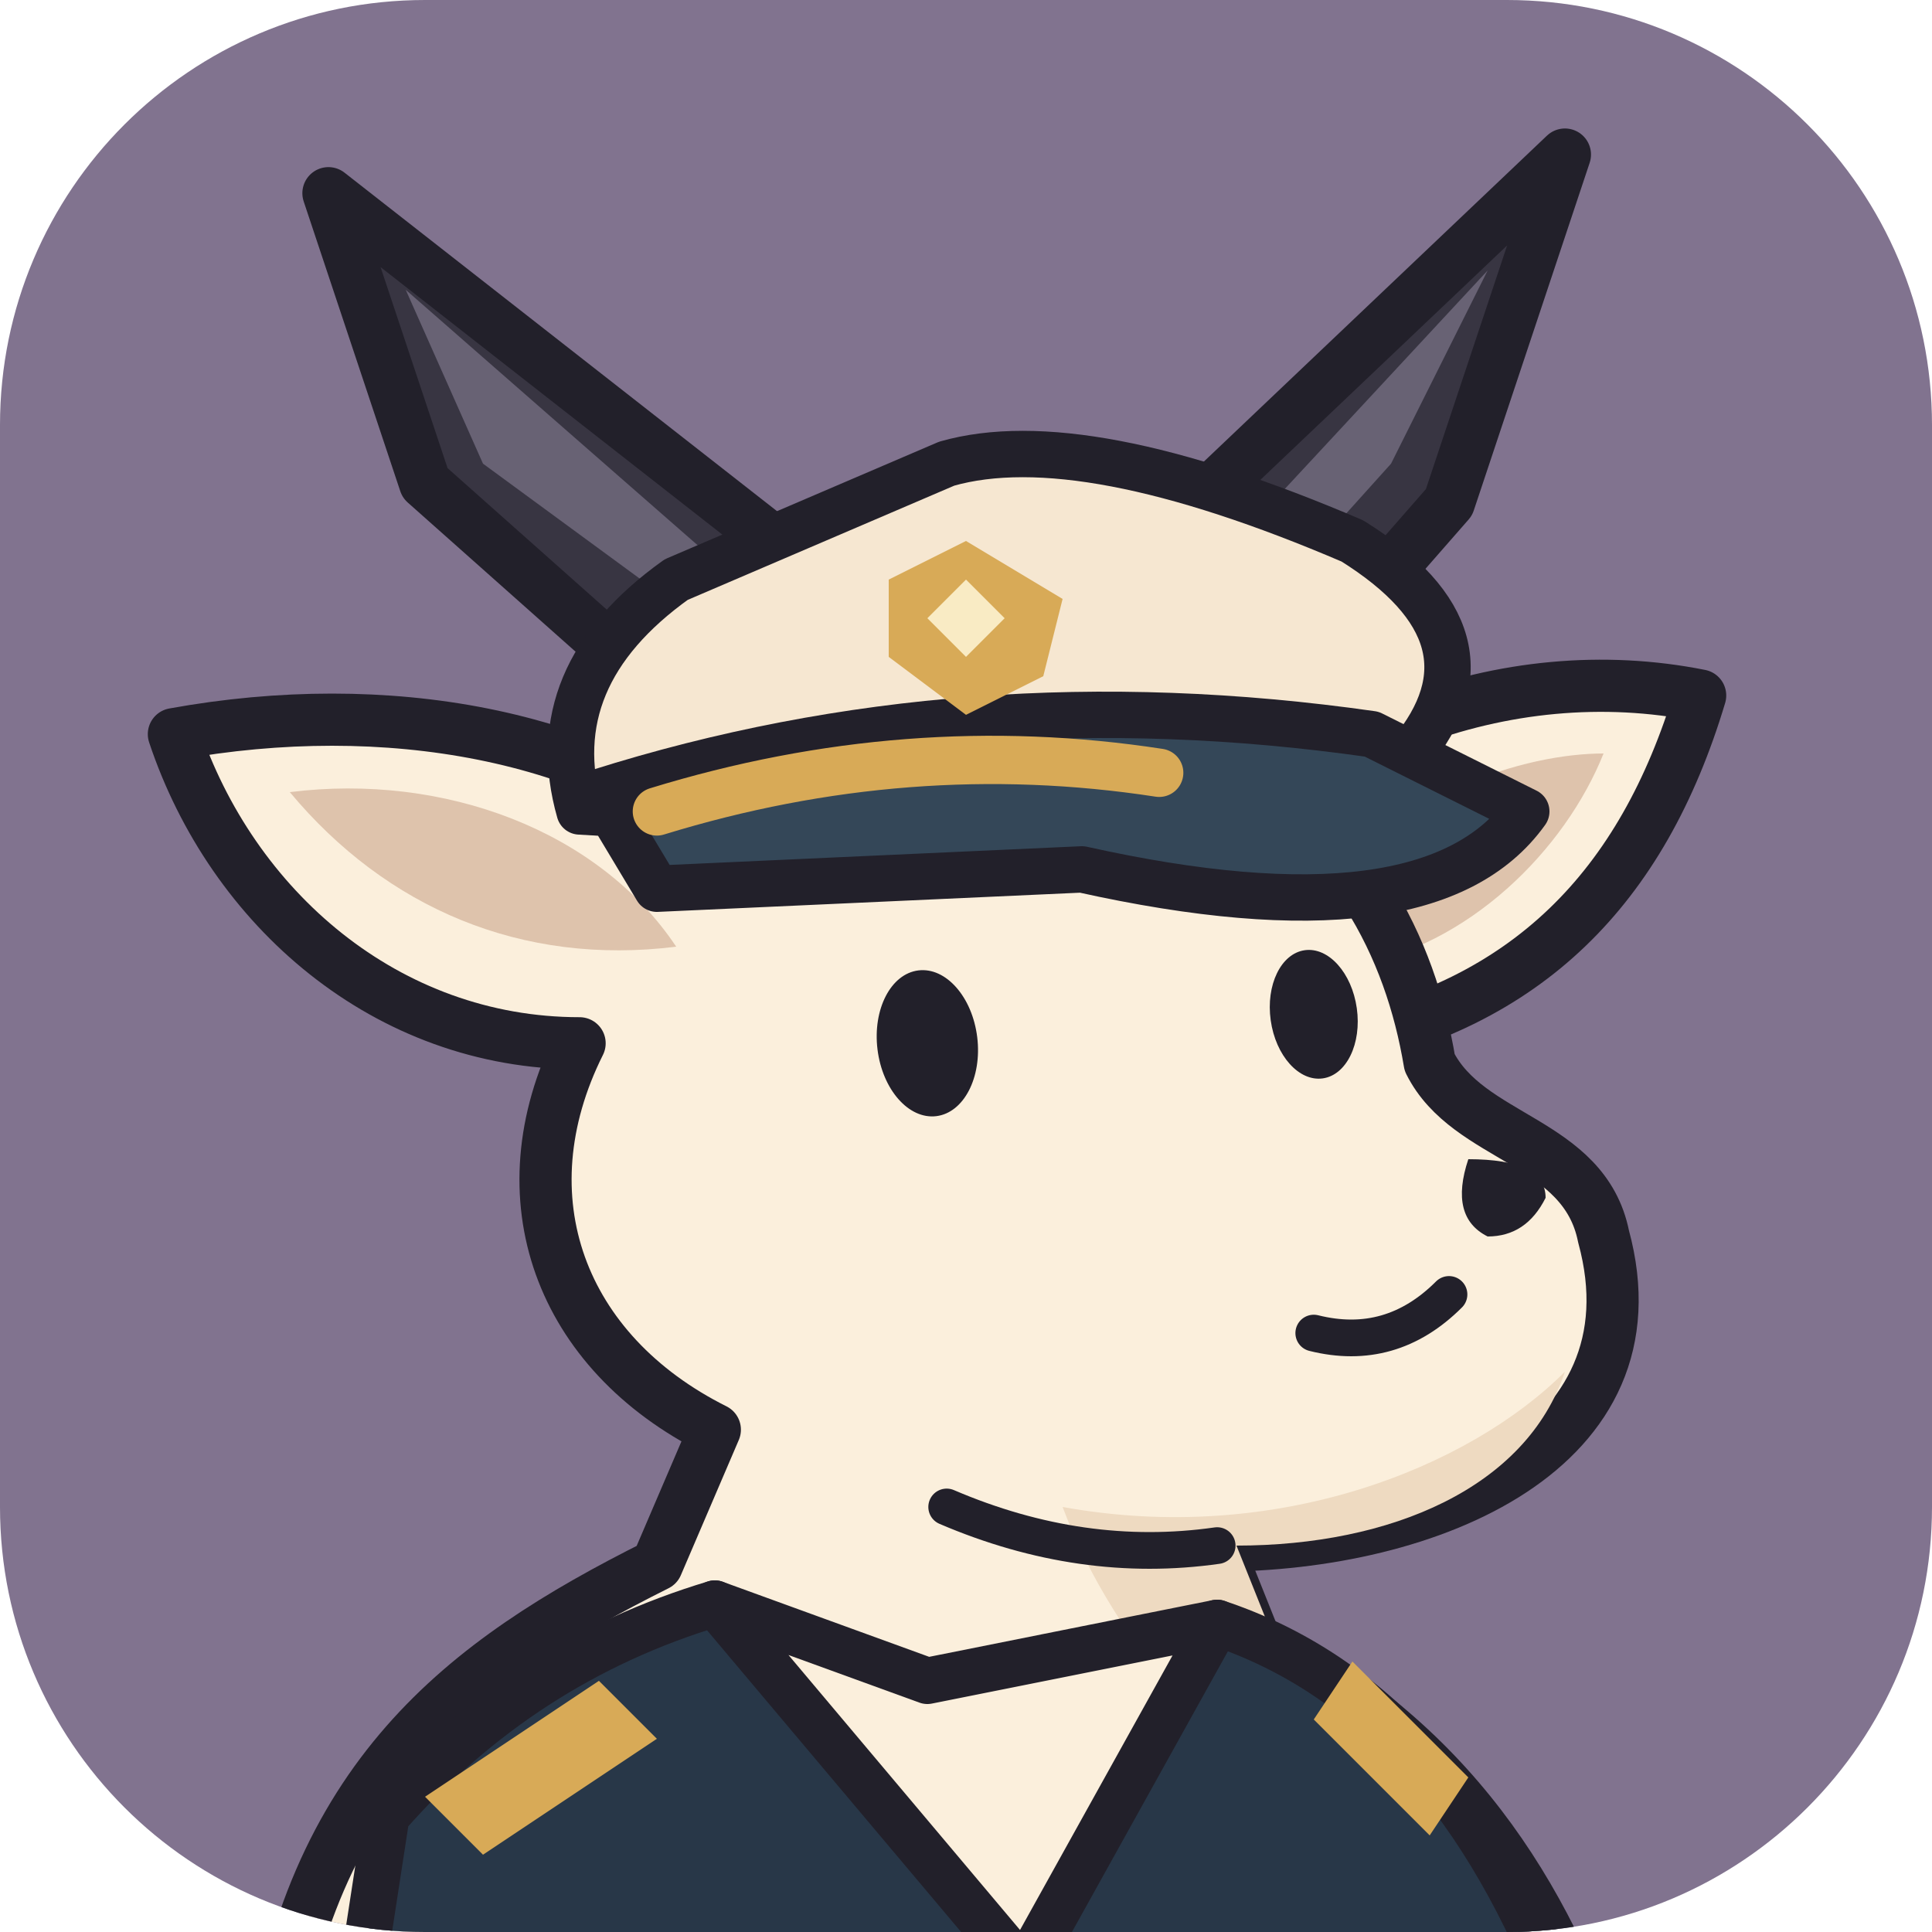
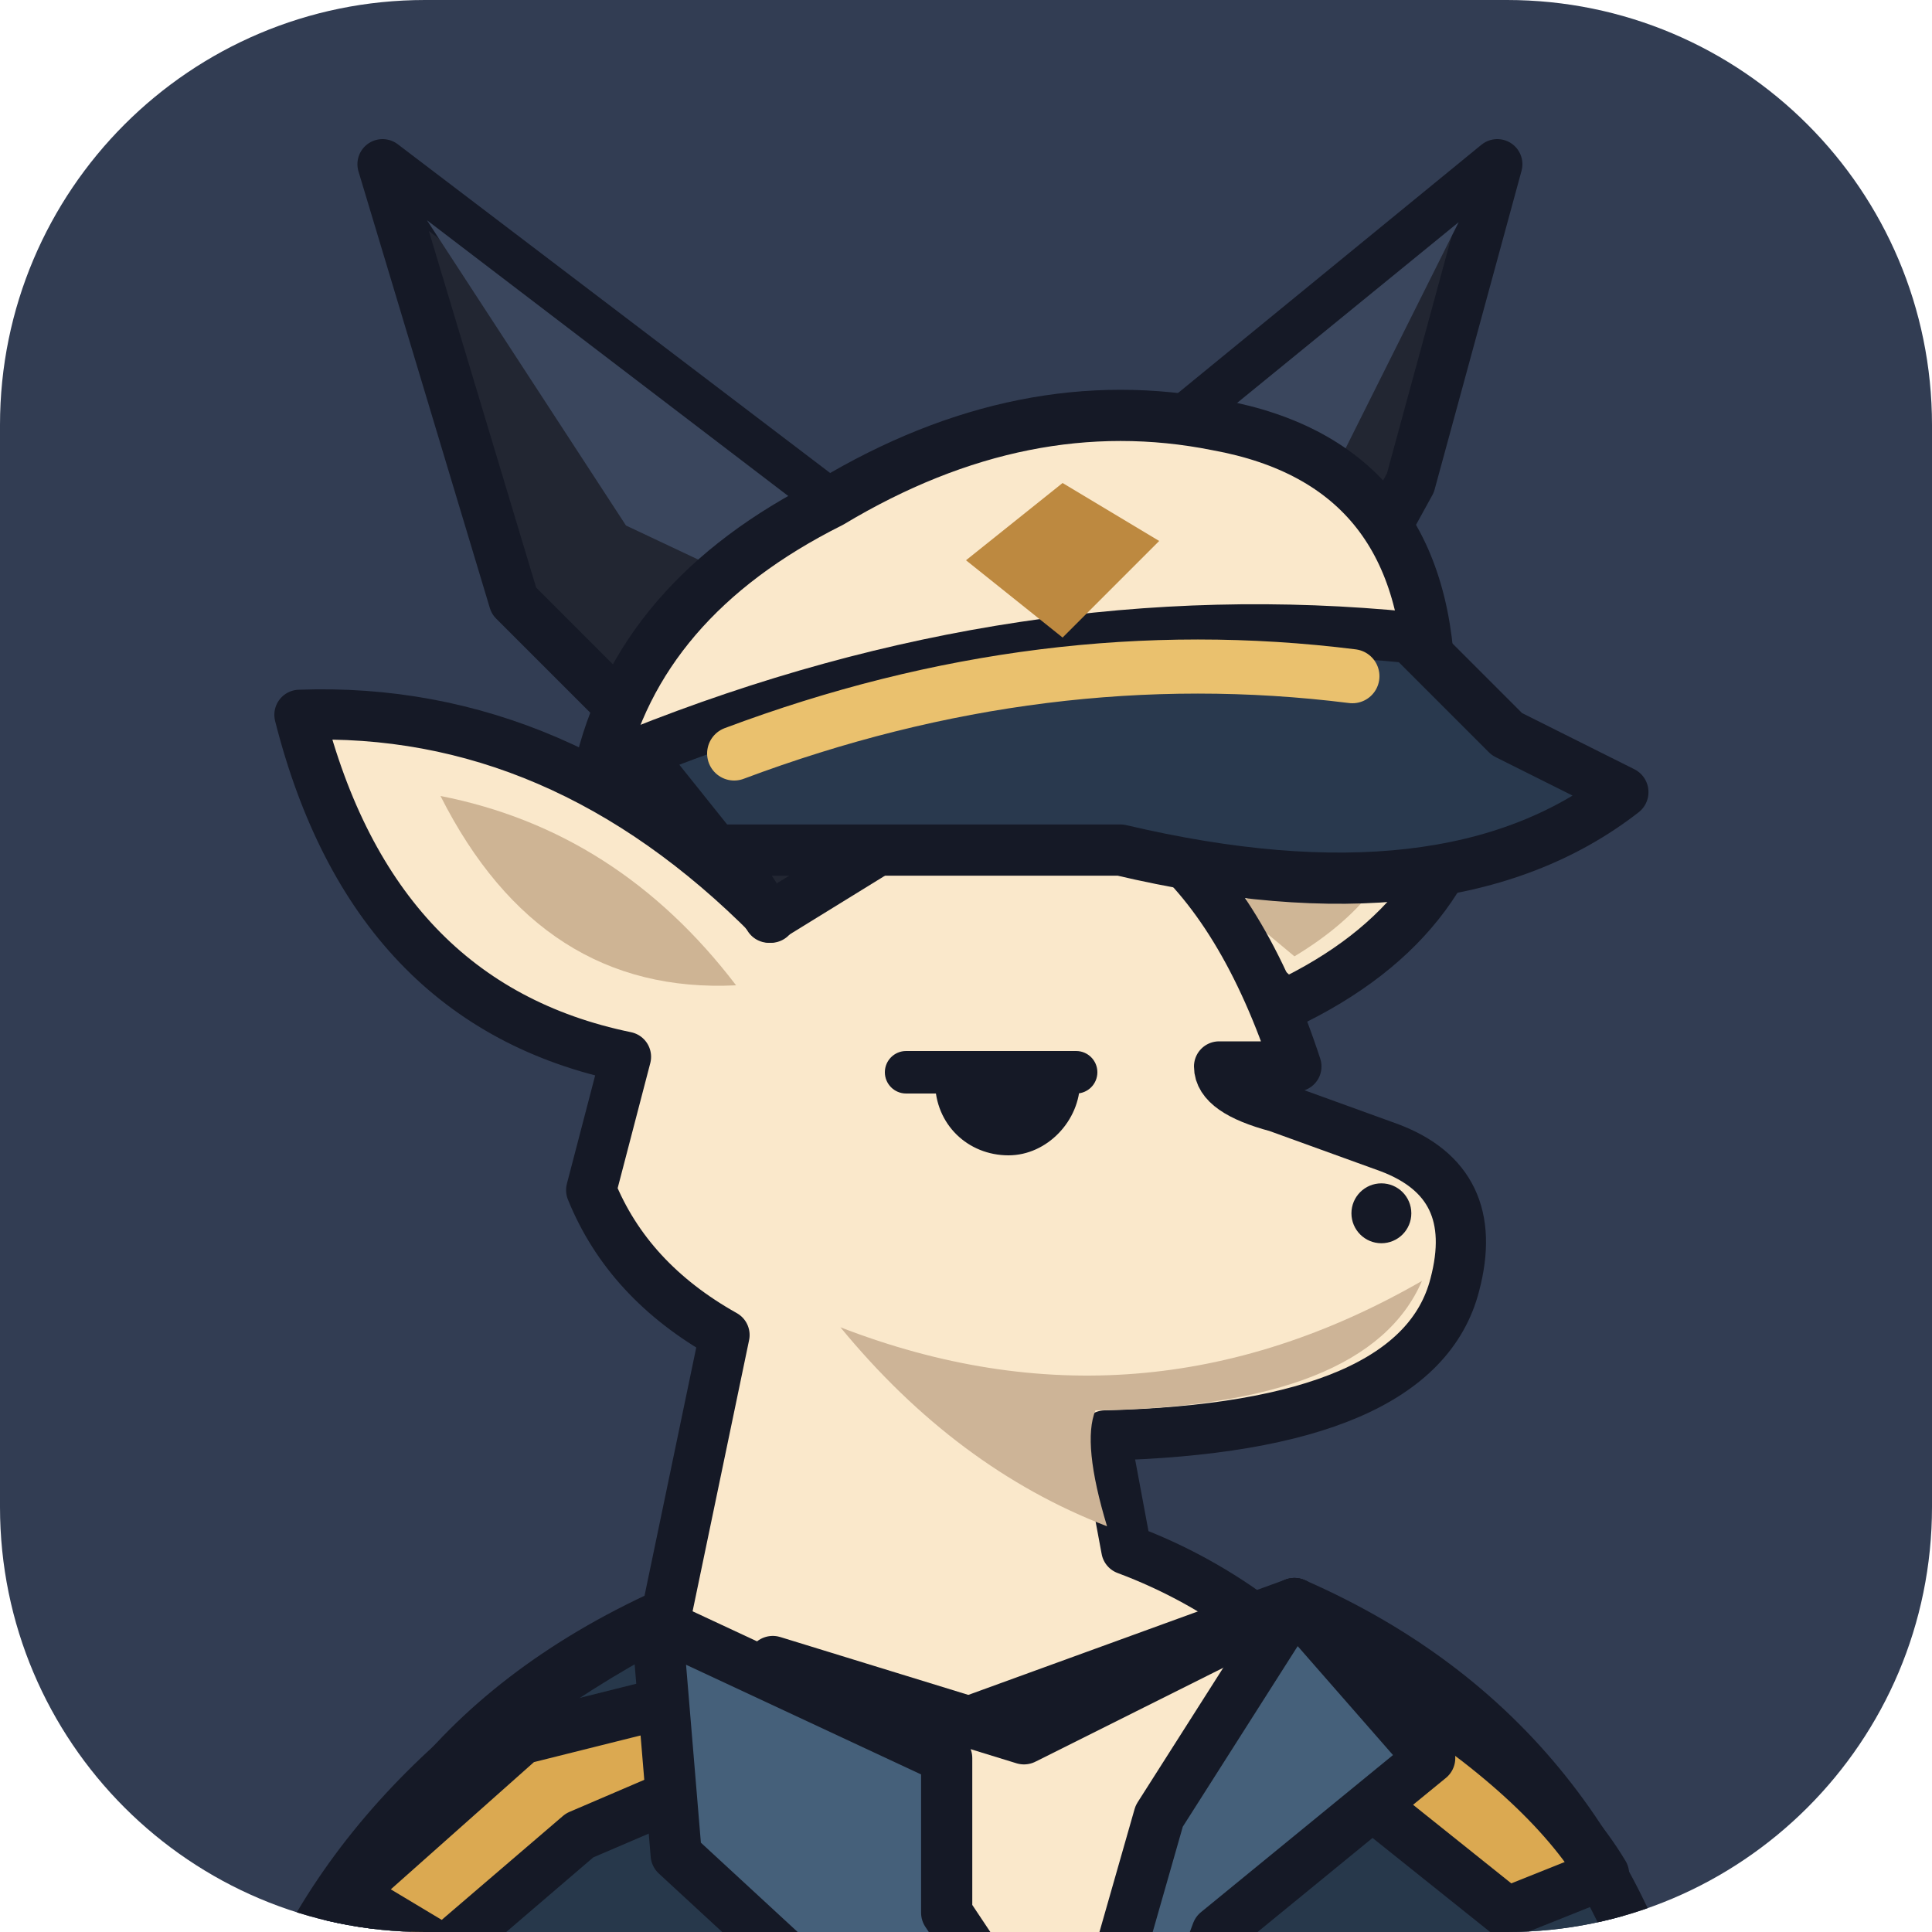
<svg xmlns="http://www.w3.org/2000/svg" width="100" height="100" viewBox="0 0 100 100">
  <defs>
    <clipPath id="tile">
      <rect width="100" height="100" rx="22" />
    </clipPath>
-     <g id="creature" stroke="#22202a" stroke-width="2.7" stroke-linecap="round" stroke-linejoin="round">
-       <path fill="#fbefdc" d="M60 47C67 38 78 34 88 36C85 46 79 52 69 54Z" />
-       <path fill="#dec3ac" stroke="none" d="M68 47C72 41 79 39 83 39C81 44 76 49 70 50Z" />
-       <path fill="#fbefdc" d="M14 107C16 92 24 86 34 81L37 74C29 70 26 62 30 54C20 54 12 47 9 38C20 36 31 38 38 44C44 36 54 34 63 39C70 43 73 49 74 55C76 59 82 59 83 64C86 75 74 80 63 80L65 85C75 90 80 98 83 107Z" />
-       <path fill="#dec3ac" stroke="none" d="M15 41C23 40 31 43 35 49C27 50 20 47 15 41Z" />
-       <path fill="#eedac1" stroke="none" d="M55 78C66 80 76 76 81 71C79 77 72 80 64 80L66 85C72 89 76 94 78 99H68C63 89 58 86 55 78Z" />
-       <path fill="#383542" d="M37 44L31 33L22 25L17 10L40 28L45 39Z" />
-       <path fill="#383542" d="M59 39L61 27L81 8L75 26L68 34L65 43Z" />
-       <path fill="#686274" stroke="none" d="M21 15L37 29L40 35L25 24Z" />
-       <path fill="#686274" stroke="none" d="M64 28L77 14L72 24L63 34Z" />
-       <path fill="none" stroke-width="1.9" d="M68 69Q72 70 75 67M49 78Q56 81 63 80" />
-       <path fill="#22202a" stroke="none" d="M76 60Q80 60 80 62Q79 64 77 64Q75 63 76 60Z" />
+     <g id="creature" stroke="#151926" stroke-width="2.6" stroke-linecap="round" stroke-linejoin="round">
+       <path fill="#f8e7ca" d="M61 47Q67 39 76.5 38.5Q76 47.5 66.5 52Z" />
+       <path fill="#cfb696" stroke="none" d="M64 47Q69 42.5 73 42Q72 46.5 67 49.5Z" />
+       <path fill="#222632" d="M52 42L55.5 26.5L77.5 8.5L73 25L62 45Z" />
+       <path fill="#3a465d" stroke="none" d="M56.5 27L75.5 11.5L68.5 25.5L55.5 31.5Z" />
+       <path fill="#fae8cb" d="M16 108Q18 91 34.5 83.5L37.5 69.1Q32.5 66.3 30.6 61.6L32.4 54.7Q19.3 52 15.5 37Q29 36.5 39.9 47.5Q43.9 41 48.7 40.4Q61.7 38.7 67.1 55.2L63.1 55.2Q63.1 56.5 66.1 57.3L71.9 59.4Q76.7 61.2 75.3 66.5Q73.4 73.9 57.2 74.3L58.3 80.2Q73.3 85.8 79.5 108Z" />
+       <path fill="#ceb494" stroke="none" d="M22.8 41.2Q32 43 38.1 51Q28 51.5 22.8 41.2Z" />
+       <path fill="#cdb497" stroke="none" d="M43.5 68.7Q59 74.7 73.6 66.3Q70.8 72.8 56.7 73Q56 74.7 57.3 79Q49.5 76 43.5 68.7Z" />
+       <path fill="#222632" d="M39.8 47.5L34.1 38.6L26.6 31.1L19.8 8.5L44 26.9L48.4 42.2Z" />
+       <path fill="#3a465d" stroke="none" d="M22.1 11.4L42.8 27.2L44.7 33L32.4 27.2Z" />
+       <circle cx="71.5" cy="62.8" r="1.55" fill="#151926" stroke="none" />
    </g>
-     <g id="eyes" fill="#22202a">
-       <ellipse cx="48" cy="54" rx="2.6" ry="3.8" transform="rotate(-7 48 54)" />
-       <ellipse cx="68" cy="52.5" rx="2.25" ry="3.35" transform="rotate(-8 68 52.5)" />
+     <g id="eyes" fill="#151926">
+       <rect x="45.8" y="54.4" width="11" height="2.2" rx="1.1" />
+       <path d="M48.4 56H55.9C55.9 58 54.2 59.8 52.2 59.8C50.1 59.8 48.4 58.2 48.4 56Z" />
    </g>
    <g id="pebble">
      <ellipse cx="50" cy="50" rx="39" ry="35" fill="#8e8e93" />
      <ellipse cx="44" cy="45" rx="5.5" ry="10" fill="#403c46" />
      <ellipse cx="62" cy="43" rx="5.5" ry="10" fill="#403c46" />
    </g>
-     <g id="captain" stroke="#22202a" stroke-width="2.4" stroke-linecap="round" stroke-linejoin="round">
-       <path fill="#283748" d="M18 107L20 94Q27 86 37 83L49 93L63 84Q75 88 81 104L82 107Z" />
-       <path fill="#fbefdc" d="M37 83L48 87L63 84L53 102Z" />
-       <path fill="#d8aa57" stroke="none" d="M22 93L31 87L34 90L25 96ZM68 89L70 86L76 92L74 95Z" />
-       <path fill="#f6e7d1" d="M30 42Q28 35 35 30L49 24Q56 22 70 28Q78 33 73 39L64 44Z" />
-       <path fill="#344758" d="M31 41Q50 35 71 38L79 42Q74 49 56 45L34 46Z" />
-       <path fill="none" stroke="#d8aa57" stroke-width="2.5" d="M34 42Q47 38 60 40" />
-       <path fill="#d8aa57" stroke="none" d="M50 28L55 31L54 35L50 37L46 34L46 30Z" />
-       <path fill="#f9ebc4" stroke="none" d="M50 30L52 32L50 34L48 32Z" />
+     <g id="captain" stroke="#151926" stroke-width="2.65" stroke-linecap="round" stroke-linejoin="round">
+       <path fill="#27384b" d="M13 108Q17 93 34 84L45 91L67 83Q83 90 87 108Z" />
+       <path fill="#fae8cb" d="M40 86L53 90L67 83L60 108H55Z" />
+       <path fill="#dba951" d="M18 98L27 90L35 88L37 92L30 95L23 101ZM72 87Q80 92 83 97L78 99L68 91Z" />
+       <path fill="#45607a" d="M34 84L49 91L49 99L55 108H48L35 96ZM67 83L74 91L63 100L60 108H56L60 94Z" />
+       <path fill="#fae8cb" d="M31 40Q33 31 43 26Q53 20 63 22Q74 24 74 36L67 42Z" />
+       <path fill="#29394e" d="M33 39Q53 31 73 33L78 38L84 41Q75 48 58 44L37 44Z" />
+       <path fill="none" stroke="#eac16e" stroke-width="2.8" d="M38 39Q54 33 70 35" />
+       <path fill="#bd8940" stroke="none" d="M55 25L60 28L55 33L50 29Z" />
    </g>
-     <g id="hoodie" stroke="#22202a" stroke-width="2.4" stroke-linecap="round" stroke-linejoin="round">
-       <path fill="#637fa1" d="M9 107Q11 91 27 85Q19 79 21 64L29 56Q26 71 38 77Q55 85 67 78L69 84Q81 86 89 104L89 107Z" />
-       <path fill="#3d5370" d="M23 83Q31 82 38 88L51 99Q33 96 25 90Z" />
-       <path fill="#8ba3bb" d="M52 97Q61 87 71 86L73 91Q64 98 57 101Z" />
-       <path fill="none" stroke="#e5d4b6" stroke-width="2" d="M45 94L43 103M58 95L61 102" />
+     <g id="hoodie" stroke="#151926" stroke-width="2.65" stroke-linecap="round" stroke-linejoin="round">
+       <path fill="#254548" d="M15 108Q18 88 32.2 81L28 72.8Q34 72.5 42 78.1L52.5 86Q57 91 59.5 108Z" />
+       <path fill="#254548" d="M58.3 77.2L68.7 82L66.9 86.5Q76.8 94.3 80.2 108H64.6Q63.9 89.5 58.3 77.2Z" />
+       <path fill="#3d6261" stroke="none" d="M30 74.3Q36.5 75.4 44.6 81.6L51.6 87.2L53.1 91.3Q43 84.2 33.8 80.2ZM60.9 80.1L67.1 82.7L65.4 86.7L63.5 88.2Z" />
+       <path fill="#3d6261" stroke="none" d="M19.2 98.7Q23.8 87.8 33.3 83.3L39 85Q28.1 90.7 19.2 98.7Z" />
    </g>
-     <g id="terminal" stroke="#22202a" stroke-width="2.4" stroke-linecap="round" stroke-linejoin="round">
-       <path fill="#29323f" d="M47 107L56 78L89 73Q92 72 91 76L88 101L78 107Z" />
-       <path fill="#4a6b70" d="M59 82L86 78L84 95L55 99Z" />
-       <path fill="none" stroke="#d5edac" stroke-width="2.2" d="M63 85L67 88L62 91M71 91L77 90" />
-       <path fill="#fbefdc" d="M26 101C27 91 37 90 45 93L52 96Q55 99 51 103L46 106Z" />
-       <path fill="none" stroke-width="1.3" d="M42 94L44 98M47 95L49 99" />
+     <g id="terminal" stroke="#151926" stroke-width="2.65" stroke-linecap="round" stroke-linejoin="round">
+       <path fill="#304d54" d="M13 108Q17 94 35 85L47 91L64 84Q80 90 86 108Z" />
+       <path fill="#222d3c" d="M48 107L56 79Q56 76 60 75L91 71Q95 71 94 76L89 100L79 108Z" />
+       <path fill="#47736f" stroke="none" d="M60 80L89 76L85 96L55 100Z" />
+       <path fill="none" stroke="#d3edac" stroke-width="2.6" d="M64 83L68 87L62 91M72 91L80 90" />
+       <path fill="#fae8cb" d="M24 102Q31 91 43 93L51 96Q55 100 50 104L46 108H30Z" />
    </g>
-     <g id="mechanic" stroke="#22202a" stroke-width="2.4" stroke-linecap="round" stroke-linejoin="round">
-       <path fill="#d69347" d="M30 42Q30 28 47 25Q62 21 70 36L68 42Z" />
-       <path fill="#e6ad5d" d="M41 36Q38 27 46 24L54 24Q49 29 52 36Z" />
-       <path fill="#eed090" d="M27 41Q47 34 72 37L79 42Q67 47 32 46Q27 46 27 41Z" />
-       <path fill="#556674" d="M65 102L78 87Q74 82 78 76L81 74L82 80L87 82L91 77Q94 85 87 90L76 106Z" />
-       <path fill="#fbefdc" d="M61 104Q61 96 68 93Q73 91 77 97L75 104Z" />
+     <g id="mechanic" stroke="#151926" stroke-width="2.65" stroke-linecap="round" stroke-linejoin="round">
+       <path fill="#3c4b57" d="M13 108Q17 93 35 84L50 95L66 84Q82 90 87 108Z" />
+       <path fill="#74828a" d="M27 88L34 85L42 95L43 108H35L35 99ZM69 87L76 91L69 101L68 108H60L62 99Z" />
+       <path fill="#d69743" d="M30 41Q30 28 46 23Q61 17 71 31L76 38L70 43Z" />
+       <path fill="#edbb61" d="M43 34Q42 27 47 23L54 22Q51 26 55 33Z" />
+       <path fill="#f1c876" d="M27 41Q48 34 74 36L82 41Q75 47 32 46Q26 46 27 41Z" />
+       <path fill="#afbdc2" d="M67 105L77 87Q74 82 78 75L82 73L82 80L87 82L92 76Q96 86 87 91L78 108Z" />
+       <path fill="#fae8cb" d="M61 107Q62 97 69 94Q74 93 78 99L75 107Z" />
    </g>
-     <g id="mobile" stroke="#22202a" stroke-width="2.4" stroke-linecap="round" stroke-linejoin="round">
-       <path fill="#456c5d" d="M18 107L24 90L36 83L48 91L58 86L76 93L83 107Z" />
-       <path fill="#95b59a" stroke="none" d="M29 87L37 82L48 91L43 95Z" />
-       <path fill="#354052" d="M80 72L91 75Q94 76 93 80L88 103L69 100L74 76Q75 71 80 72Z" />
-       <path fill="#b8d3db" stroke="none" d="M80 76L89 78L85 98L74 96L78 78Q78 76 80 76Z" />
-       <path fill="none" stroke="#354052" stroke-width="1.5" d="M81 79L86 80" />
-       <path fill="#fbefdc" d="M64 103Q64 96 71 93Q78 91 81 96Q83 101 77 105Z" />
+     <g id="mobile" stroke="#151926" stroke-width="2.65" stroke-linecap="round" stroke-linejoin="round">
+       <path fill="#4c7061" d="M13 108Q18 92 36 84L50 96L66 84Q81 91 87 108Z" />
+       <path fill="#9fbd9e" d="M33 85L39 83L54 93L46 101ZM65 83L72 86L60 100L54 93Z" />
+       <path fill="#354052" d="M81 71L93 75Q96 76 95 80L90 104L71 101L76 75Q77 70 81 71Z" />
+       <path fill="#b7d4d5" stroke="none" d="M81 75L91 78L87 99L76 97Z" />
+       <path fill="none" stroke="#354052" stroke-width="1.7" d="M83 79L88 80" />
+       <path fill="#fae8cb" d="M63 105Q65 97 72 94Q79 92 82 97Q84 101 78 106Z" />
    </g>
-     <g id="inspector" stroke="#22202a" stroke-width="2.4" stroke-linecap="round" stroke-linejoin="round">
-       <path fill="#ad7651" d="M28 41Q30 35 38 34Q42 24 53 25Q66 25 71 35L75 39Q66 43 51 40Q38 45 28 41Z" />
-       <path fill="#d39968" d="M41 34Q50 29 60 32L69 36L68 40L51 39Z" />
-       <path fill="#6d4d3d" d="M33 40Q48 35 63 39Q70 41 78 39Q77 44 70 46Q60 46 54 42Q41 45 33 43Z" />
-       <path stroke="#22202a" stroke-width="7" d="M66 106L78 91" />
-       <path stroke="#a9704c" stroke-width="3.3" d="M66 106L78 91" />
-       <circle cx="83" cy="83" r="10.4" fill="#deb668" />
-       <circle cx="83" cy="83" r="6.6" fill="#b6ced1" stroke-width="1.5" />
-       <path stroke="#f7eee1" stroke-width="1.75" d="M81 80L85 79" />
-       <path fill="#fbefdc" d="M57 107Q57 100 64 98Q69 97 73 103L71 107Z" />
+     <g id="inspector" stroke="#151926" stroke-width="2.65" stroke-linecap="round" stroke-linejoin="round">
+       <path fill="#705648" d="M13 108Q18 92 36 84L52 96L67 84Q83 92 87 108Z" />
+       <path fill="#bb8b63" d="M30 42Q33 34 40 32Q43 24 52 23Q64 22 71 33L77 39Q59 43 30 42Z" />
+       <path fill="#705648" d="M30 41Q49 35 61 37Q75 40 80 36Q82 43 75 45Q66 48 56 42Q44 46 31 45Z" />
+       <path fill="none" stroke-width="7" d="M66 108L79 92" />
+       <path fill="none" stroke="#c18b5d" stroke-width="3.2" d="M66 108L79 92" />
+       <circle cx="84" cy="84" r="10.6" fill="#e0b864" />
+       <circle cx="84" cy="84" r="6.8" fill="#b9d1d4" stroke-width="1.6" />
+       <path stroke="#f8f0d8" stroke-width="1.8" d="M81 83L85 80" />
+       <path fill="#fae8cb" d="M57 108Q58 99 64 98Q69 96 74 103L71 108Z" />
    </g>
-     <g id="navigator" stroke="#22202a" stroke-width="2.4" stroke-linecap="round" stroke-linejoin="round">
-       <path fill="none" stroke-width="4.8" d="M34 54Q28 38 44 31Q60 24 71 39L75 54" />
-       <path fill="none" stroke="#89a597" stroke-width="2.1" d="M35 48Q33 34 49 31Q63 29 71 44" />
-       <path fill="#648074" d="M32 48Q36 48 37 52L39 62Q39 67 35 68L31 68Q27 67 26 62L24 55Q24 50 29 49Z" />
-       <path fill="#9cb4a1" stroke-width="1.5" d="M29 53Q32 52 33 56L35 62Q35 65 32 65Q29 66 28 62L27 56Q26 54 29 53Z" />
-       <path fill="none" d="M35 67Q43 74 58 70" />
-       <ellipse cx="59" cy="70" rx="4" ry="2.6" fill="#648074" />
+     <g id="navigator" stroke="#151926" stroke-width="2.65" stroke-linecap="round" stroke-linejoin="round">
+       <path fill="#637664" d="M13 108Q17 95 33 87L36 82L53 87L67 81L74 90Q83 95 87 108Z" />
+       <path fill="#9aaf91" d="M34 85L54 90L70 83L72 91Q54 101 32 92Z" />
+       <path fill="none" stroke-width="4.5" d="M34 55Q32 40 46 35Q60 30 66 43L68 51" />
+       <path fill="none" stroke="#a5bb9e" stroke-width="1.7" d="M34 51Q34 40 46 35Q58 31 64 39" />
+       <path fill="#5a796f" d="M31 48Q36 47 38 52L42 61Q43 66 38 69L34 70Q29 70 27 65L23 55Q22 51 26 50Z" />
+       <path fill="#a2bcaa" stroke="none" d="M28 53Q32 51 34 55L38 63Q38 66 35 67Q32 67 31 64Z" />
+       <path fill="none" d="M37 69Q47 77 60 73" />
+       <path fill="#5a796f" d="M59 72Q63 70 67 71L67 75Q63 77 59 75Z" />
    </g>
-     <g id="designer" stroke="#22202a" stroke-width="2.4" stroke-linecap="round" stroke-linejoin="round">
-       <path fill="#ae6765" d="M28 40Q26 34 34 29Q45 22 62 28Q73 31 73 36Q70 42 52 42Z" />
-       <path fill="#7c515b" d="M30 39Q47 39 63 34Q71 32 74 36Q75 40 64 44Q45 50 31 43Z" />
-       <path fill="none" d="M48 28L49 23" />
-       <path fill="#e0b369" d="M64 106L80 78L87 72L87 81L71 108Z" />
-       <path fill="#354756" stroke-width="1.5" d="M83 75L87 72L87 77Z" />
-       <path fill="#fbefdc" d="M55 106Q57 97 66 96Q72 96 76 101L73 107Z" />
+     <g id="designer" stroke="#151926" stroke-width="2.65" stroke-linecap="round" stroke-linejoin="round">
+       <path fill="#59495f" d="M13 108Q16 95 34 85L49 88L66 83Q80 90 87 108Z" />
+       <path fill="#b86c69" d="M33 86Q49 85 65 82L69 89Q54 96 35 93Z" />
+       <path fill="#b86c69" d="M28 40Q25 34 34 29Q43 24 55 24Q69 24 75 33Q78 38 66 42L43 46Z" />
+       <path fill="#85505f" d="M29 39Q47 40 64 35Q71 33 76 34Q78 41 65 44Q45 50 32 45Z" />
+       <path fill="none" d="M48 25L49 21" />
+       <path fill="#e2b572" d="M63 108L80 78L88 72L87 81L72 108Z" />
+       <path fill="#344052" stroke="none" d="M83 76L88 72L88 78Z" />
+       <path fill="#fae8cb" d="M55 108Q57 98 65 96Q72 94 76 101L73 108Z" />
    </g>
-     <g id="archivist" stroke="#22202a" stroke-width="2.3" stroke-linecap="round" stroke-linejoin="round">
-       <path fill="none" stroke="#69574c" stroke-width="2" d="M35 52L41 54M56 54Q58 50 62 53M73 51L76 49" />
-       <ellipse cx="49" cy="54" rx="7.6" ry="6.5" fill="none" />
-       <ellipse cx="68" cy="52" rx="6.8" ry="6.1" fill="none" />
-       <path fill="#9c6553" d="M37 82Q49 79 62 86Q74 78 88 77L91 100L64 108L42 105Z" />
-       <path fill="#f7e8cd" d="M39 80Q52 78 62 86Q73 77 86 76L87 96Q71 99 64 105Q52 99 42 101Z" />
-       <path fill="none" stroke="#b38971" stroke-width="1.7" d="M62 87L64 103M46 86Q51 86 57 89M70 88L81 84M71 92L81 88" />
-       <path fill="#fbefdc" d="M35 107Q31 100 34 95Q39 91 43 98L46 107Z" />
+     <g id="archivist" stroke="#151926" stroke-width="2.65" stroke-linecap="round" stroke-linejoin="round">
+       <path fill="none" stroke-width="1.8" d="M33 53L40.7 55M61.5 56Q64 53 66.7 55" />
+       <ellipse cx="51.4" cy="57" rx="10.8" ry="8.2" fill="none" stroke-width="1.8" />
+       <path fill="#a26750" d="M31 83Q48 79 60 87Q73 79 88 78L92 101L62 108L37 107Z" />
+       <path fill="#fae9c9" d="M32 81Q48 77 60 86Q73 77 87 77L88 97Q73 100 62 106Q49 100 37 103Z" />
+       <path fill="none" stroke="#b88d65" stroke-width="1.9" d="M60 87L62 104M40 86Q48 85 54 89M69 88L81 84M70 93L82 89" />
+       <path fill="#fae8cb" d="M32 108Q29 100 33 95Q38 91 42 98L46 108Z" />
    </g>
-     <g id="night-shift" stroke="#22202a" stroke-width="2.4" stroke-linecap="round" stroke-linejoin="round">
-       <path fill="#797192" d="M27 42Q30 29 43 27Q59 24 70 32L73 42Q48 44 27 42Z" />
-       <path fill="#a29ab7" d="M27 40Q43 34 70 36L74 42Q63 44 28 47Z" />
-       <path fill="none" stroke="#716687" stroke-width="1.4" d="M36 40L36 44M43 39L43 43M51 38L51 42M60 38L60 42" />
-       <path fill="#517687" d="M65 84L84 83L83 100Q81 105 74 105Q67 105 66 101Z" />
-       <path fill="none" stroke="#517687" stroke-width="4.5" d="M85 88Q96 87 92 95Q90 99 84 98" />
-       <ellipse cx="74.5" cy="84" rx="9.5" ry="3.1" fill="#624538" />
-       <path fill="none" stroke="#f7e8cd" stroke-width="1.5" d="M73 78Q70 75 74 72M79 77Q77 74 81 71" />
-       <path fill="#fbefdc" d="M53 106Q53 98 62 96Q69 95 71 101L69 107Z" />
+     <g id="night-shift" stroke="#151926" stroke-width="2.65" stroke-linecap="round" stroke-linejoin="round">
+       <path fill="#4f495e" d="M13 108Q16 94 35 85L51 91L65 84Q80 91 87 108Z" />
+       <path fill="#82779c" d="M28 43Q29 29 43 26Q58 20 70 28Q75 32 75 40L69 44Z" />
+       <path fill="#a49bb9" d="M27 40Q45 33 74 34L78 41Q67 46 33 47Z" />
+       <path fill="none" stroke="#736687" stroke-width="1.6" d="M36 40L37 44M44 39L45 44M53 38L54 43M63 37L64 42M70 37L71 41" />
+       <path fill="#587a8d" d="M84 88Q96 84 94 94Q93 100 84 99L84 95Q90 95 90 92Q90 89 84 92Z" />
+       <path fill="#7194a6" d="M65 85L85 84L84 101Q82 106 74 107Q67 107 66 102Z" />
+       <ellipse cx="75" cy="85" rx="10" ry="3.2" fill="#654c41" />
+       <path fill="none" stroke="#faeed8" stroke-width="1.65" d="M74 79Q71 76 74 73M80 78Q78 76 81 73" />
+       <path fill="#fae8cb" d="M53 108Q53 100 61 98Q67 96 71 102L68 108Z" />
    </g>
  </defs>
  <g clip-path="url(#tile)">
-     <rect width="100" height="100" fill="#81738f" />
+     <rect width="100" height="100" fill="#323d53" />
    <use href="#creature" />
    <use href="#eyes" />
    <use href="#captain" />
  </g>
</svg>
